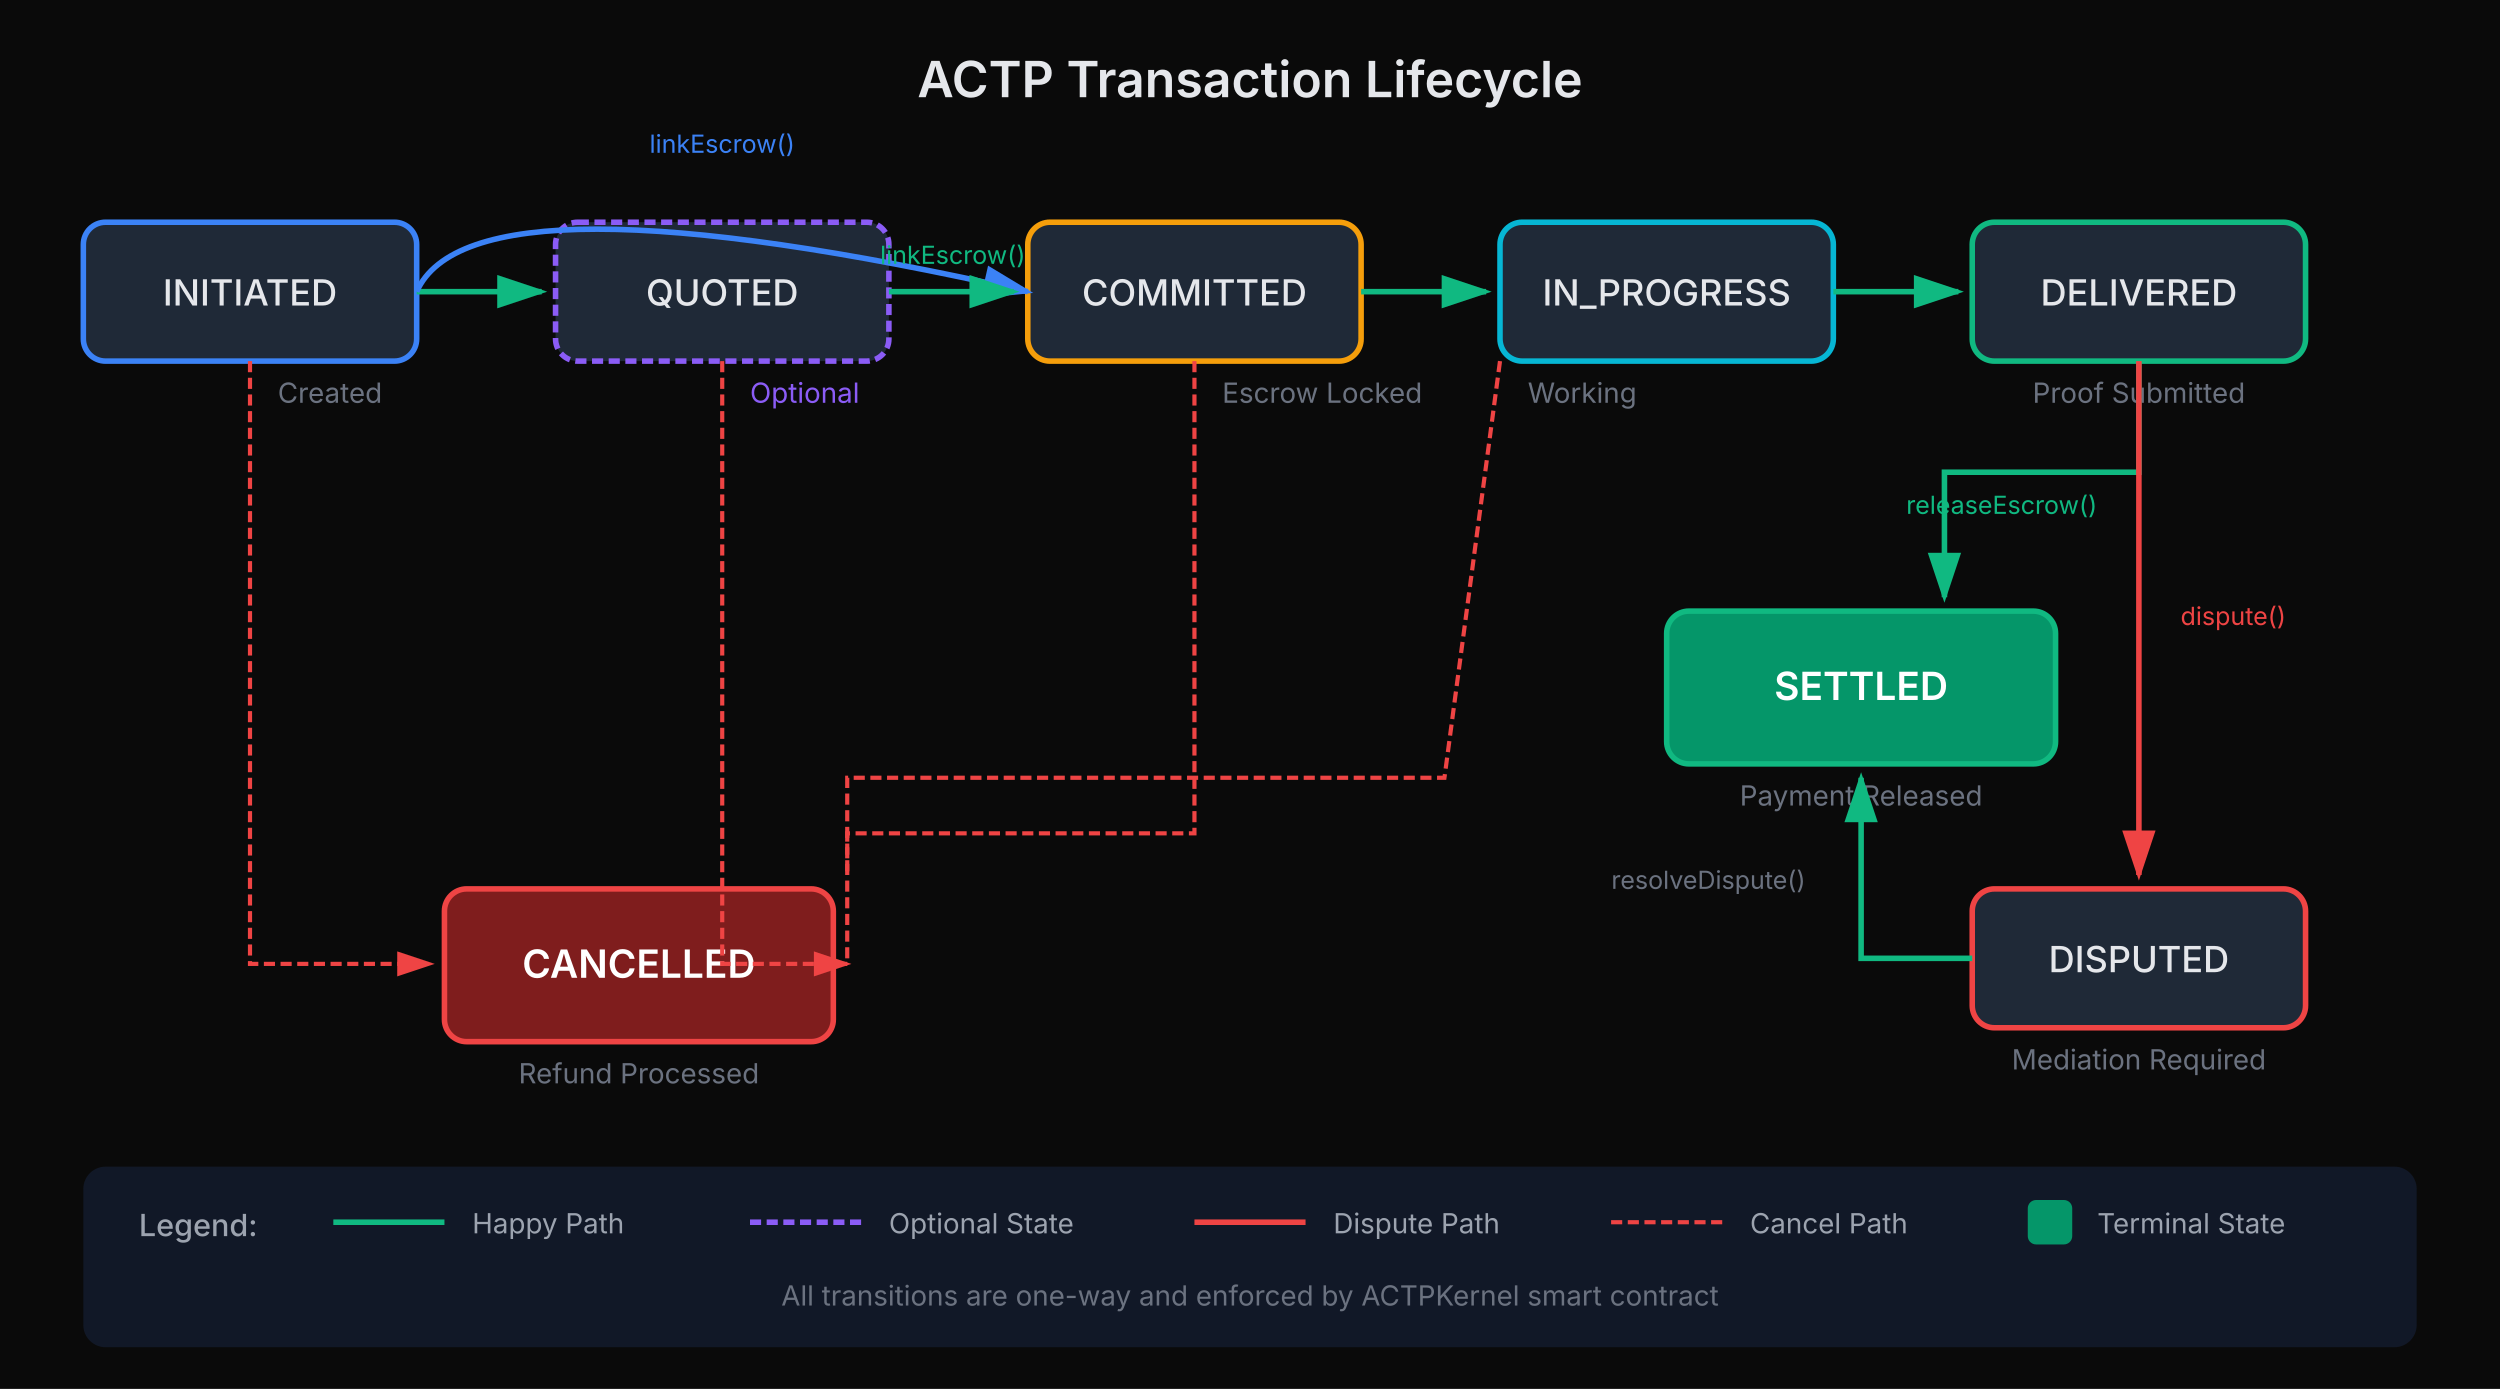
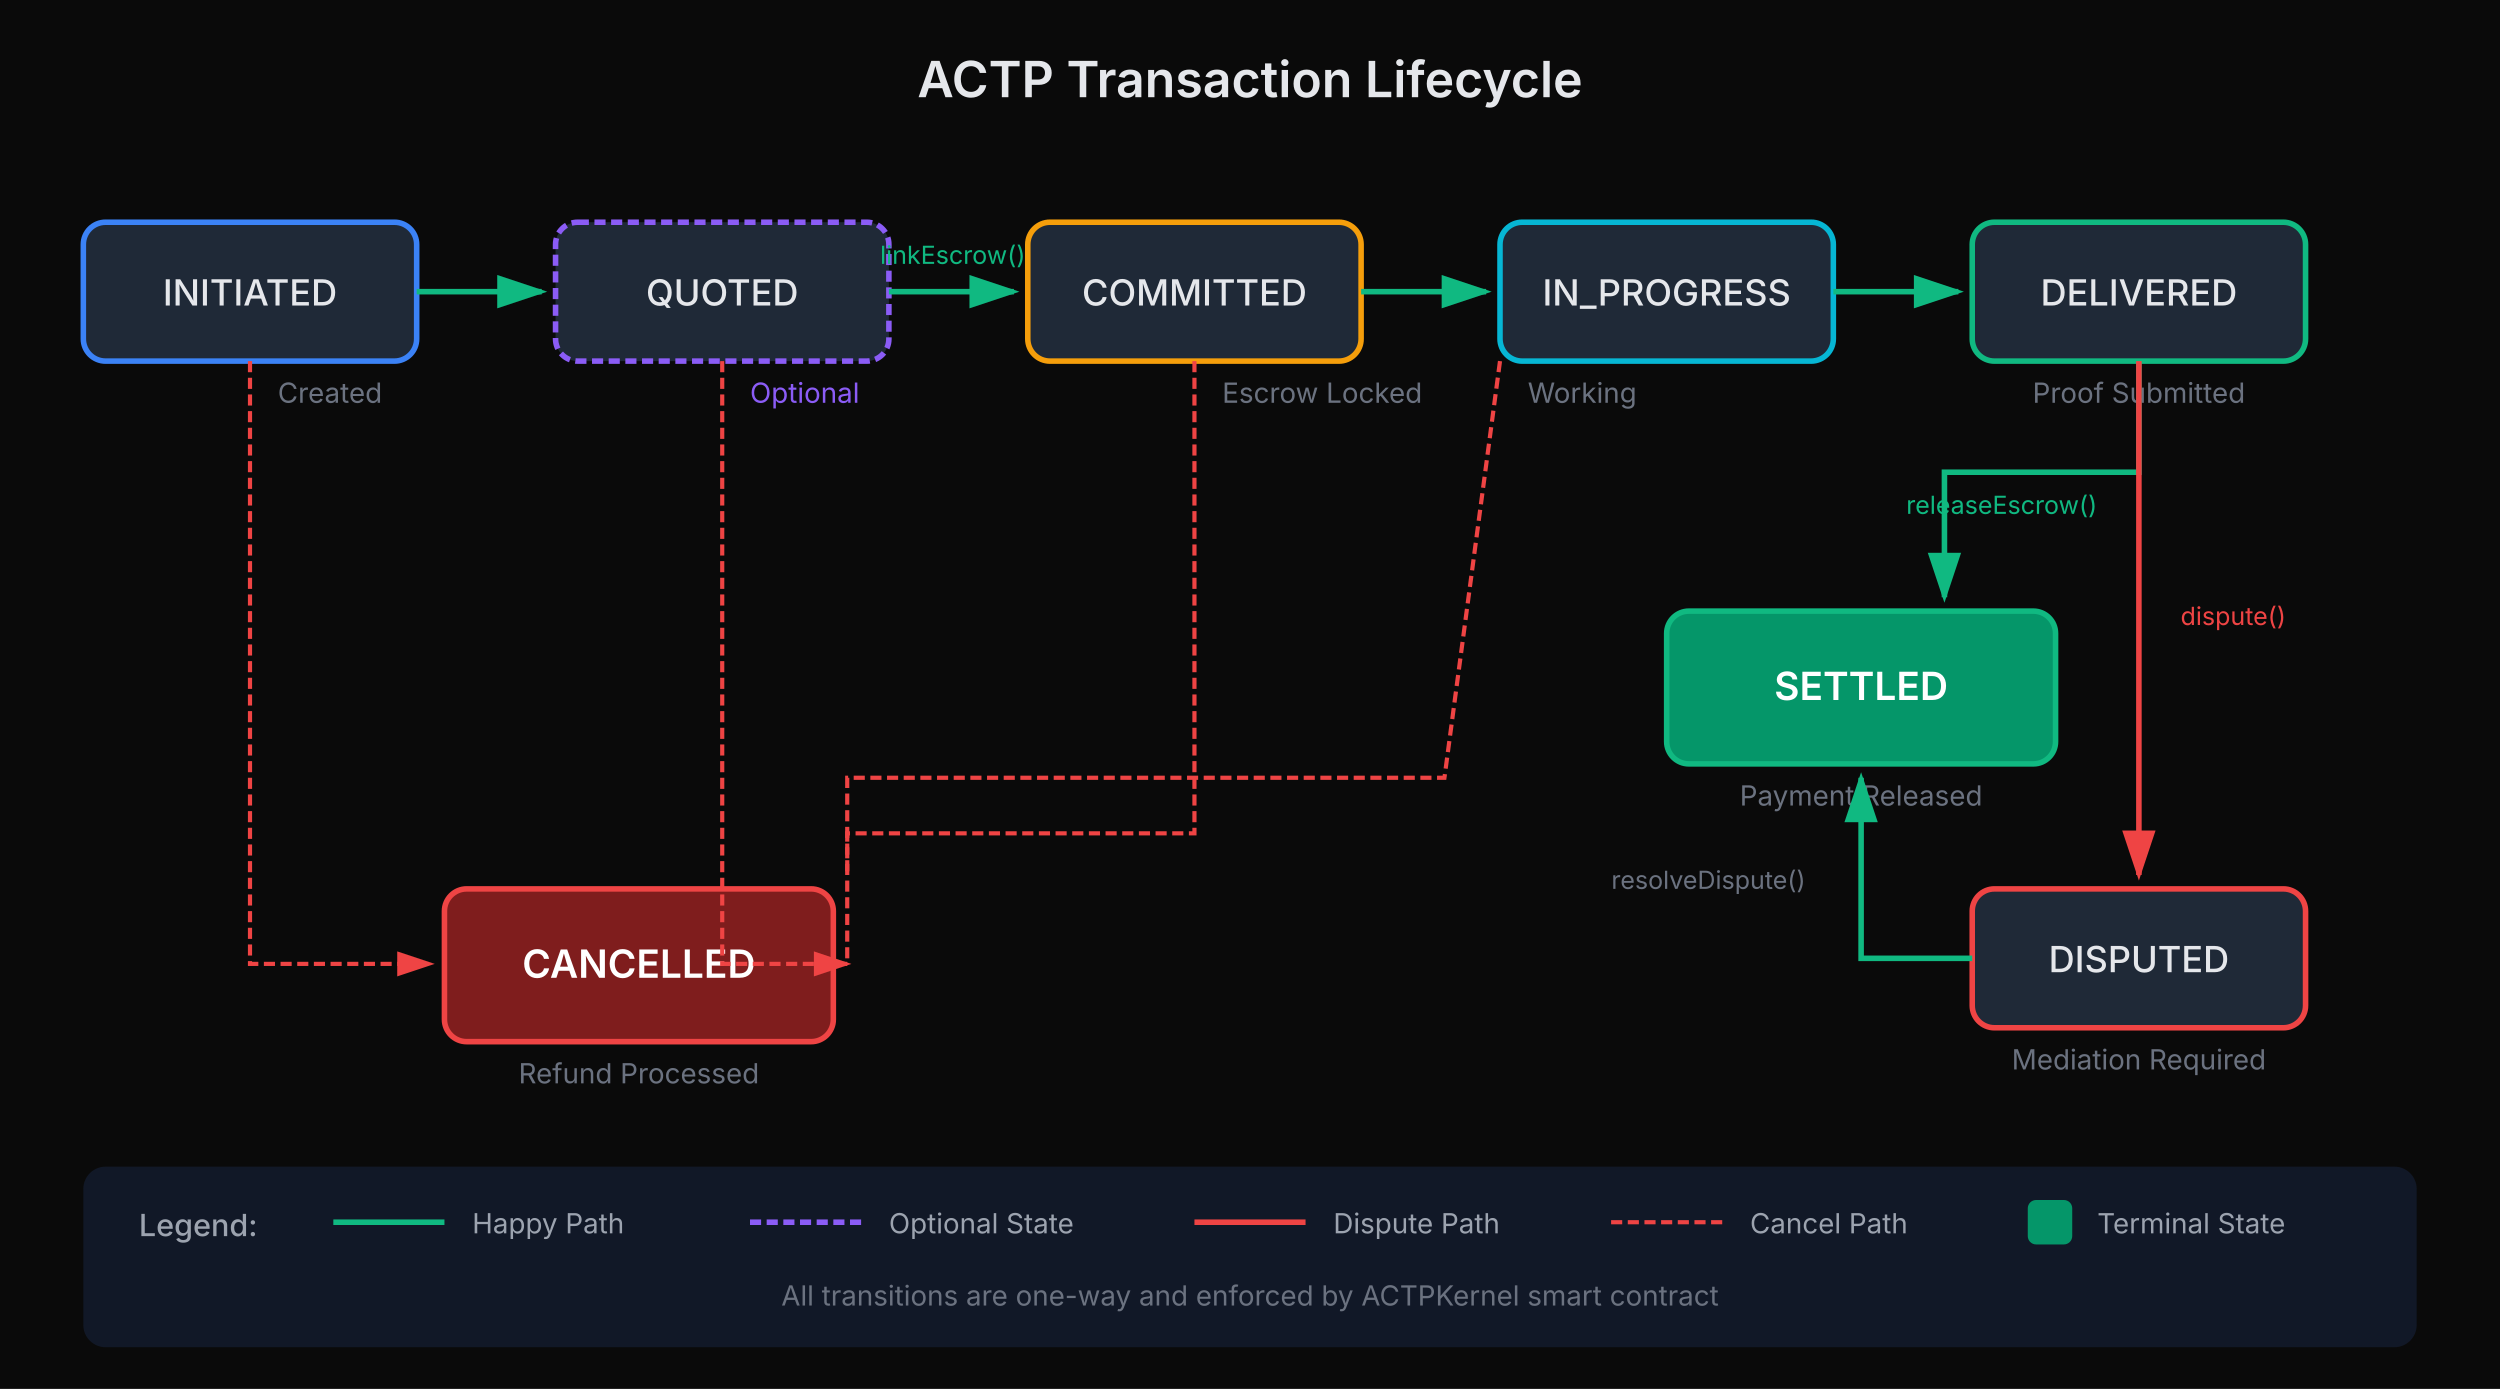
<svg xmlns="http://www.w3.org/2000/svg" width="900" height="500" viewBox="0 0 900 500">
  <rect width="900" height="500" fill="#0A0A0A" />
  <text x="450" y="35" text-anchor="middle" fill="#E5E7EB" font-family="system-ui, -apple-system, sans-serif" font-size="18" font-weight="600">
    ACTP Transaction Lifecycle
  </text>
  <rect x="30" y="80" width="120" height="50" rx="8" fill="#1F2937" stroke="#3B82F6" stroke-width="2" />
  <text x="90" y="110" text-anchor="middle" fill="#E5E7EB" font-family="system-ui, -apple-system, sans-serif" font-size="13" font-weight="500">INITIATED</text>
  <text x="100" y="145" text-anchor="start" fill="#6B7280" font-family="system-ui, -apple-system, sans-serif" font-size="10">Created</text>
  <rect x="200" y="80" width="120" height="50" rx="8" fill="#1F2937" stroke="#8B5CF6" stroke-width="2" stroke-dasharray="4,2" />
  <text x="260" y="110" text-anchor="middle" fill="#E5E7EB" font-family="system-ui, -apple-system, sans-serif" font-size="13" font-weight="500">QUOTED</text>
  <text x="270" y="145" text-anchor="start" fill="#8B5CF6" font-family="system-ui, -apple-system, sans-serif" font-size="10">Optional</text>
  <rect x="370" y="80" width="120" height="50" rx="8" fill="#1F2937" stroke="#F59E0B" stroke-width="2" />
  <text x="430" y="110" text-anchor="middle" fill="#E5E7EB" font-family="system-ui, -apple-system, sans-serif" font-size="13" font-weight="500">COMMITTED</text>
  <text x="440" y="145" text-anchor="start" fill="#6B7280" font-family="system-ui, -apple-system, sans-serif" font-size="10">Escrow Locked</text>
  <rect x="540" y="80" width="120" height="50" rx="8" fill="#1F2937" stroke="#06B6D4" stroke-width="2" />
  <text x="600" y="110" text-anchor="middle" fill="#E5E7EB" font-family="system-ui, -apple-system, sans-serif" font-size="13" font-weight="500">IN_PROGRESS</text>
  <text x="550" y="145" text-anchor="start" fill="#6B7280" font-family="system-ui, -apple-system, sans-serif" font-size="10">Working</text>
  <rect x="710" y="80" width="120" height="50" rx="8" fill="#1F2937" stroke="#10B981" stroke-width="2" />
  <text x="770" y="110" text-anchor="middle" fill="#E5E7EB" font-family="system-ui, -apple-system, sans-serif" font-size="13" font-weight="500">DELIVERED</text>
  <text x="770" y="145" text-anchor="middle" fill="#6B7280" font-family="system-ui, -apple-system, sans-serif" font-size="10">Proof Submitted</text>
  <rect x="600" y="220" width="140" height="55" rx="8" fill="#059669" stroke="#10B981" stroke-width="2" />
  <text x="670" y="252" text-anchor="middle" fill="#FFFFFF" font-family="system-ui, -apple-system, sans-serif" font-size="14" font-weight="600">SETTLED</text>
  <text x="670" y="290" text-anchor="middle" fill="#6B7280" font-family="system-ui, -apple-system, sans-serif" font-size="10">Payment Released</text>
  <rect x="710" y="320" width="120" height="50" rx="8" fill="#1F2937" stroke="#EF4444" stroke-width="2" />
  <text x="770" y="350" text-anchor="middle" fill="#E5E7EB" font-family="system-ui, -apple-system, sans-serif" font-size="13" font-weight="500">DISPUTED</text>
  <text x="770" y="385" text-anchor="middle" fill="#6B7280" font-family="system-ui, -apple-system, sans-serif" font-size="10">Mediation Required</text>
  <rect x="160" y="320" width="140" height="55" rx="8" fill="#7F1D1D" stroke="#EF4444" stroke-width="2" />
  <text x="230" y="352" text-anchor="middle" fill="#FFFFFF" font-family="system-ui, -apple-system, sans-serif" font-size="14" font-weight="600">CANCELLED</text>
  <text x="230" y="390" text-anchor="middle" fill="#6B7280" font-family="system-ui, -apple-system, sans-serif" font-size="10">Refund Processed</text>
  <line x1="150" y1="105" x2="195" y2="105" stroke="#10B981" stroke-width="2" marker-end="url(#arrowGreen)" />
-   <path d="M 150 105 Q 170 60 370 105" fill="none" stroke="#3B82F6" stroke-width="2" marker-end="url(#arrowBlue)" />
-   <text x="260" y="55" text-anchor="middle" fill="#3B82F6" font-family="system-ui, -apple-system, sans-serif" font-size="9">linkEscrow()</text>
  <line x1="320" y1="105" x2="365" y2="105" stroke="#10B981" stroke-width="2" marker-end="url(#arrowGreen)" />
  <text x="343" y="95" text-anchor="middle" fill="#10B981" font-family="system-ui, -apple-system, sans-serif" font-size="9">linkEscrow()</text>
  <line x1="490" y1="105" x2="535" y2="105" stroke="#10B981" stroke-width="2" marker-end="url(#arrowGreen)" />
  <line x1="660" y1="105" x2="705" y2="105" stroke="#10B981" stroke-width="2" marker-end="url(#arrowGreen)" />
  <path d="M 770 130 L 770 170 L 700 170 L 700 215" fill="none" stroke="#10B981" stroke-width="2" marker-end="url(#arrowGreen)" />
  <text x="755" y="185" text-anchor="end" fill="#10B981" font-family="system-ui, -apple-system, sans-serif" font-size="9">releaseEscrow()</text>
  <line x1="770" y1="130" x2="770" y2="315" stroke="#EF4444" stroke-width="2" marker-end="url(#arrowRed)" />
  <text x="785" y="225" fill="#EF4444" font-family="system-ui, -apple-system, sans-serif" font-size="9">dispute()</text>
  <path d="M 710 345 L 670 345 L 670 280" fill="none" stroke="#10B981" stroke-width="2" marker-end="url(#arrowGreen)" />
  <text x="650" y="320" text-anchor="end" fill="#6B7280" font-family="system-ui, -apple-system, sans-serif" font-size="9">resolveDispute()</text>
  <path d="M 90 130 L 90 347 L 155 347" fill="none" stroke="#EF4444" stroke-width="1.5" stroke-dasharray="4,2" marker-end="url(#arrowRed)" />
  <path d="M 260 130 L 260 347 L 305 347" fill="none" stroke="#EF4444" stroke-width="1.5" stroke-dasharray="4,2" marker-end="url(#arrowRed)" />
  <path d="M 430 130 L 430 300 L 305 300 L 305 347" fill="none" stroke="#EF4444" stroke-width="1.5" stroke-dasharray="4,2" />
  <path d="M 540 130 L 520 280 L 305 280 L 305 315" fill="none" stroke="#EF4444" stroke-width="1.5" stroke-dasharray="4,2" />
  <rect x="30" y="420" width="840" height="65" rx="8" fill="#111827" />
  <text x="50" y="445" fill="#9CA3AF" font-family="system-ui, -apple-system, sans-serif" font-size="11" font-weight="500">Legend:</text>
  <line x1="120" y1="440" x2="160" y2="440" stroke="#10B981" stroke-width="2" />
  <text x="170" y="444" fill="#9CA3AF" font-family="system-ui, -apple-system, sans-serif" font-size="10">Happy Path</text>
  <line x1="270" y1="440" x2="310" y2="440" stroke="#8B5CF6" stroke-width="2" stroke-dasharray="4,2" />
  <text x="320" y="444" fill="#9CA3AF" font-family="system-ui, -apple-system, sans-serif" font-size="10">Optional State</text>
  <line x1="430" y1="440" x2="470" y2="440" stroke="#EF4444" stroke-width="2" />
  <text x="480" y="444" fill="#9CA3AF" font-family="system-ui, -apple-system, sans-serif" font-size="10">Dispute Path</text>
  <line x1="580" y1="440" x2="620" y2="440" stroke="#EF4444" stroke-width="1.5" stroke-dasharray="4,2" />
  <text x="630" y="444" fill="#9CA3AF" font-family="system-ui, -apple-system, sans-serif" font-size="10">Cancel Path</text>
  <rect x="730" y="432" width="16" height="16" rx="3" fill="#059669" />
  <text x="755" y="444" fill="#9CA3AF" font-family="system-ui, -apple-system, sans-serif" font-size="10">Terminal State</text>
  <text x="450" y="470" text-anchor="middle" fill="#6B7280" font-family="system-ui, -apple-system, sans-serif" font-size="10">
    All transitions are one-way and enforced by ACTPKernel smart contract
  </text>
  <defs>
    <marker id="arrow" markerWidth="10" markerHeight="10" refX="8" refY="3" orient="auto" markerUnits="strokeWidth">
      <path d="M0,0 L0,6 L9,3 z" fill="#4B5563" />
    </marker>
    <marker id="arrowBlue" markerWidth="10" markerHeight="10" refX="8" refY="3" orient="auto" markerUnits="strokeWidth">
      <path d="M0,0 L0,6 L9,3 z" fill="#3B82F6" />
    </marker>
    <marker id="arrowGreen" markerWidth="10" markerHeight="10" refX="8" refY="3" orient="auto" markerUnits="strokeWidth">
      <path d="M0,0 L0,6 L9,3 z" fill="#10B981" />
    </marker>
    <marker id="arrowRed" markerWidth="10" markerHeight="10" refX="8" refY="3" orient="auto" markerUnits="strokeWidth">
      <path d="M0,0 L0,6 L9,3 z" fill="#EF4444" />
    </marker>
  </defs>
</svg>
